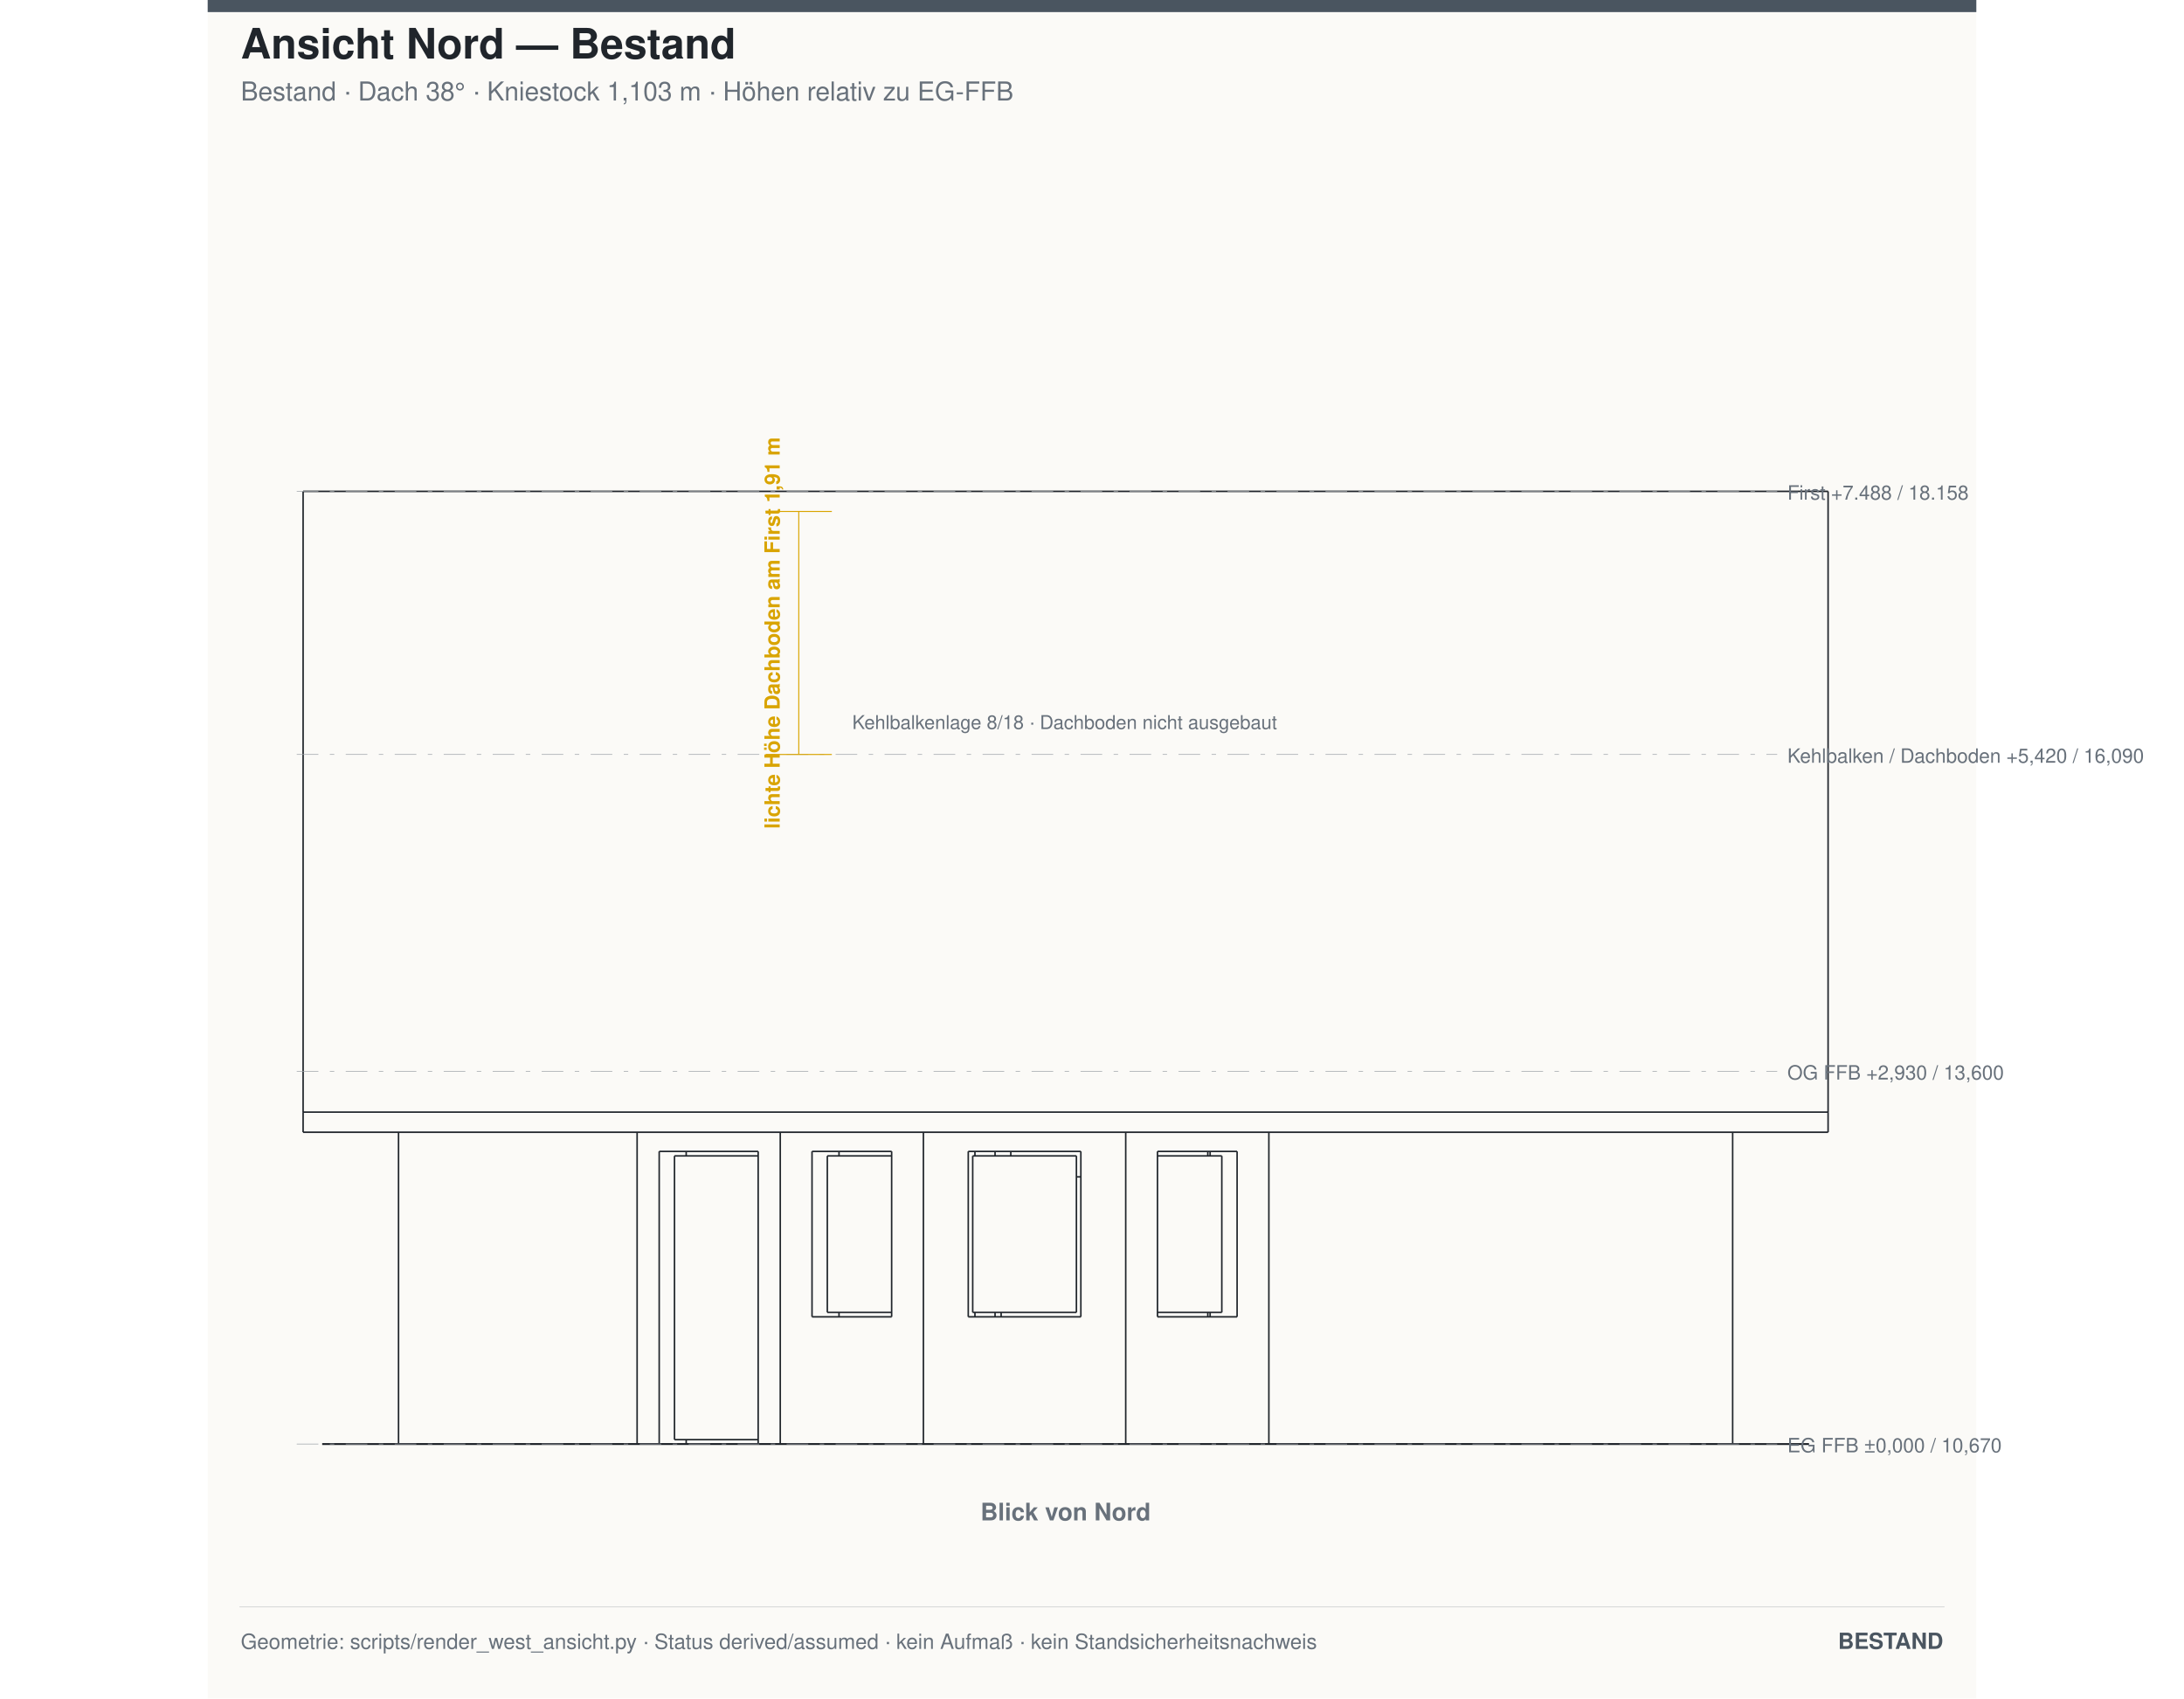
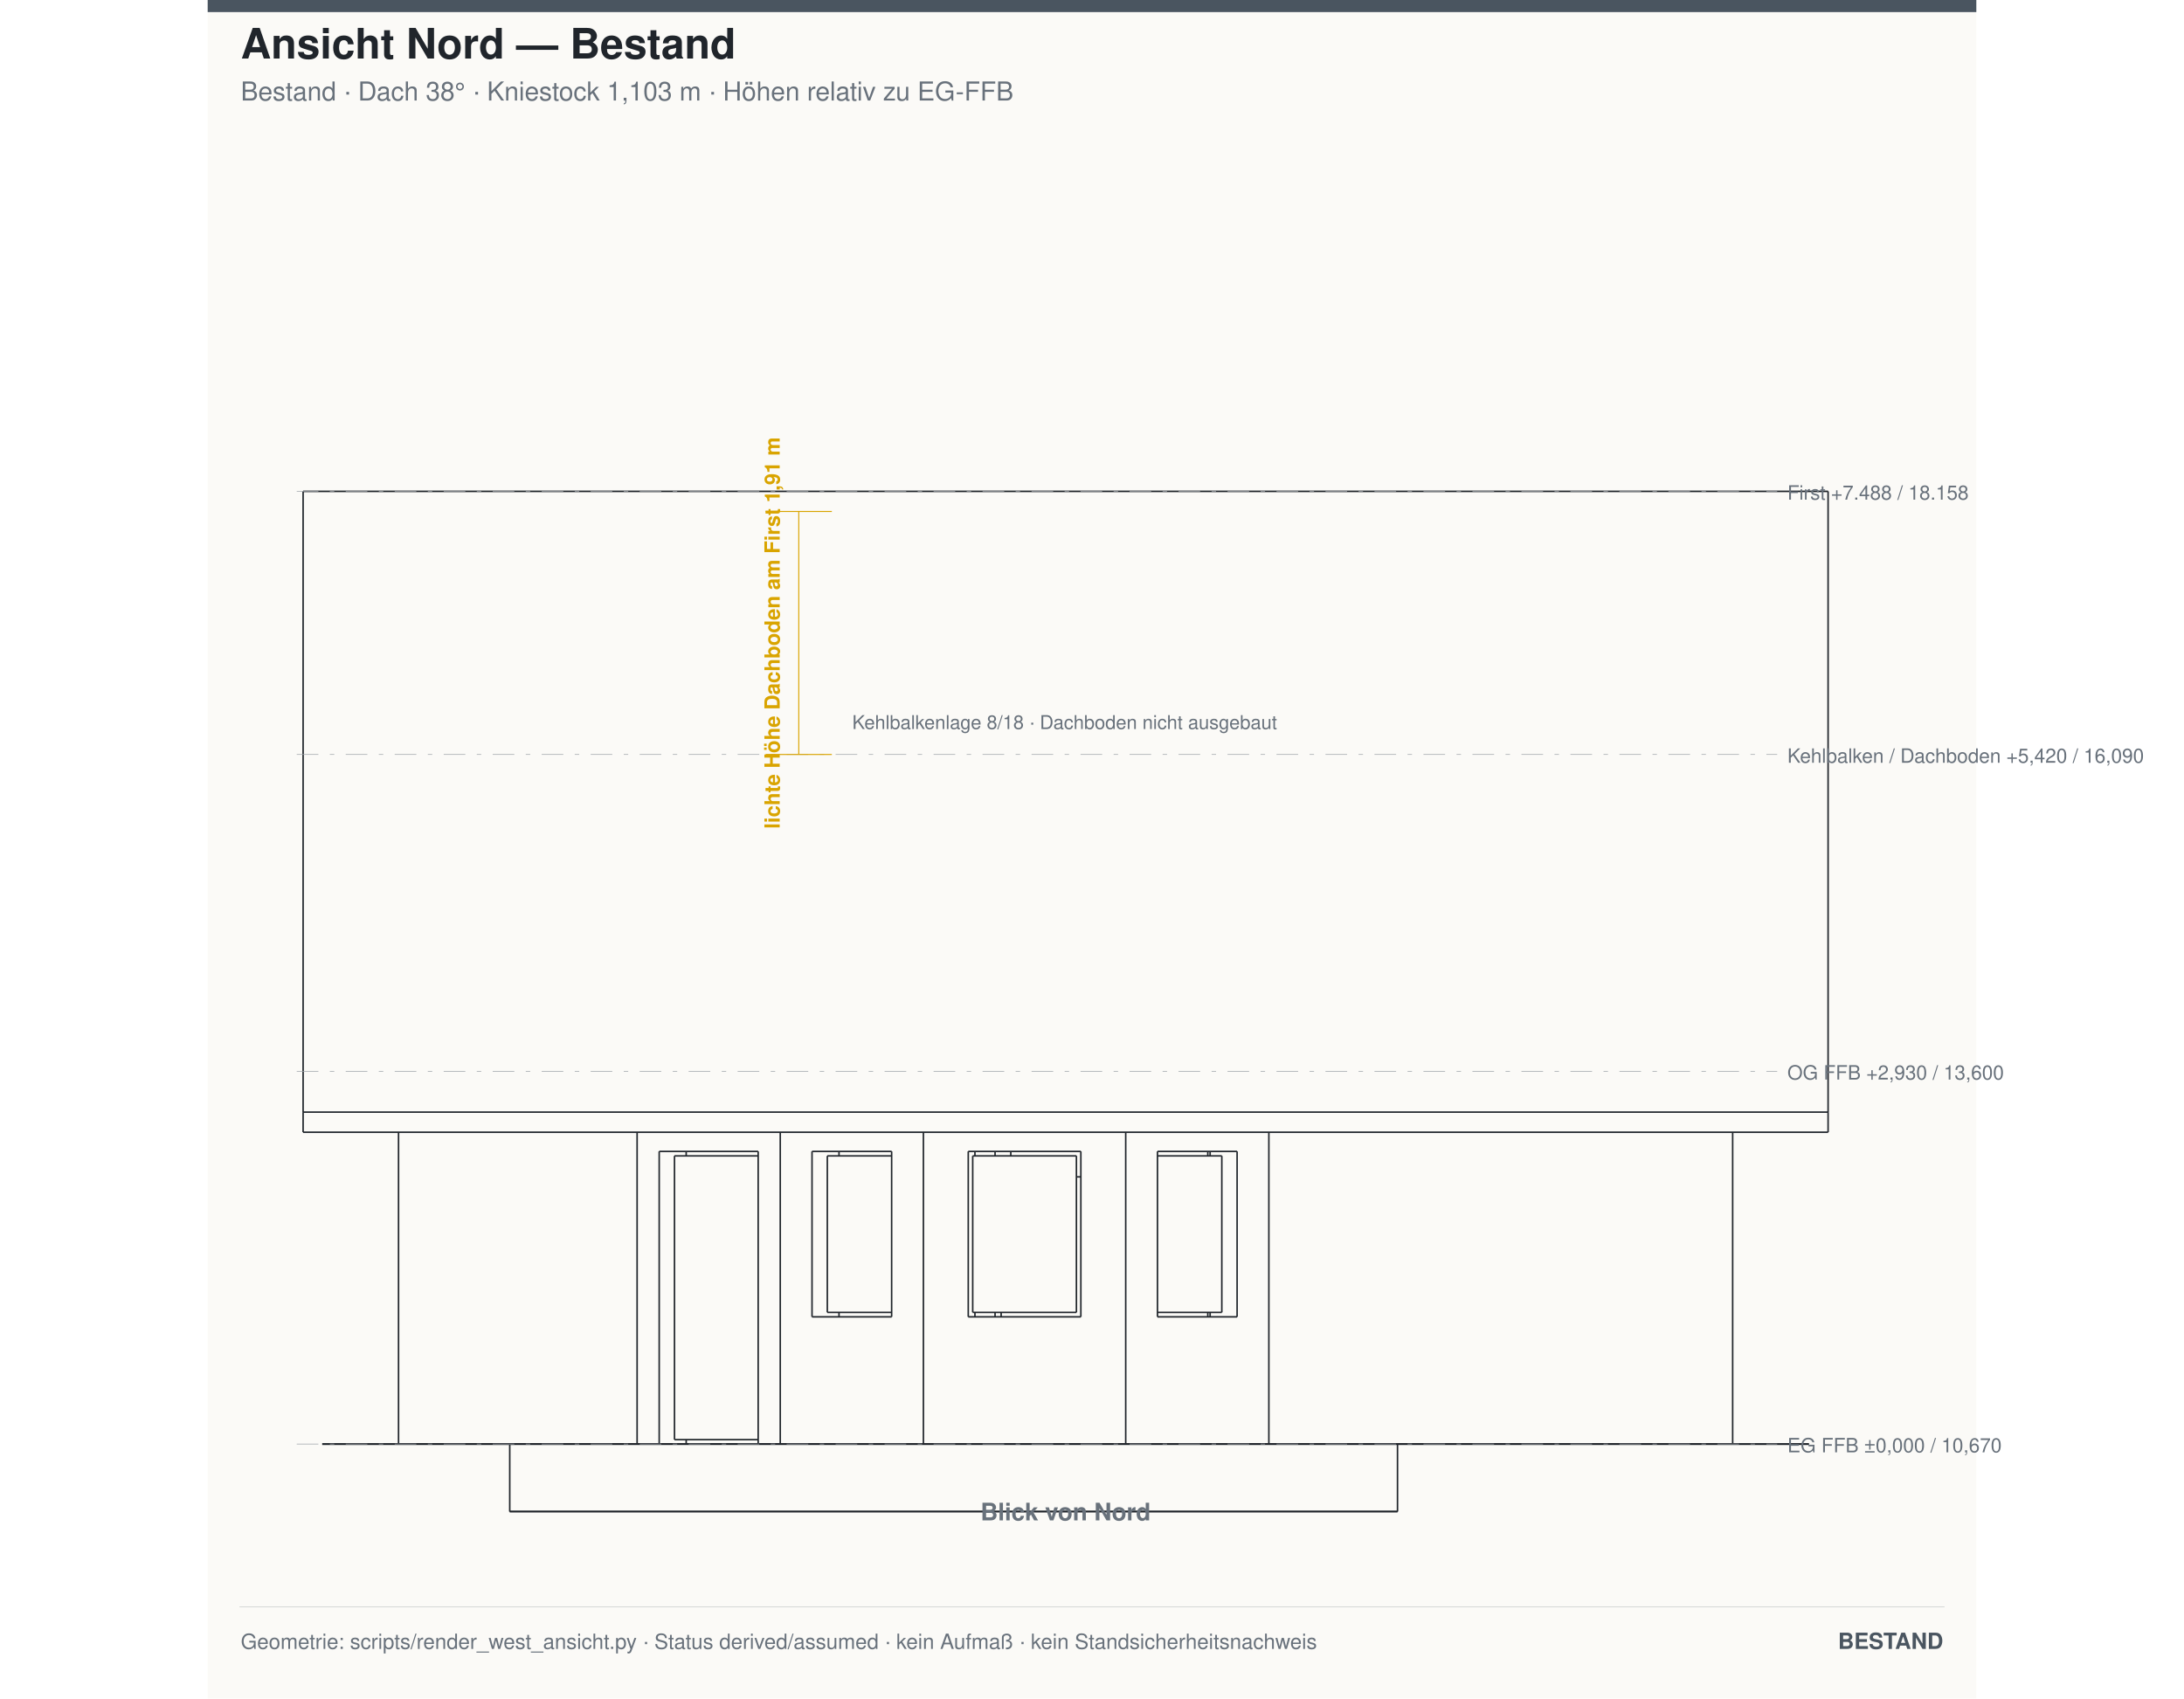
<svg xmlns="http://www.w3.org/2000/svg" width="1800" height="1400" viewBox="-1500 -11350 13900 13350">
  <g id="blattkopf" data-inhalt-oben="-10350">
    <rect x="-1500" y="-11350" width="13900" height="13350" fill="#fbfaf7" />
    <rect x="-1500" y="-11350" width="13900" height="95" fill="#4a5560" />
    <text x="-1240.0" y="-10890.0" font-family="Helvetica,Arial,sans-serif" font-size="330" text-anchor="start" fill="#20252b" font-weight="700">Ansicht Nord — Bestand</text>
    <text x="-1240.0" y="-10560.0" font-family="Helvetica,Arial,sans-serif" font-size="205" text-anchor="start" fill="#68717b" font-weight="400">Bestand · Dach 38° · Kniestock 1,103 m · Höhen relativ zu EG-FFB</text>
  </g>
  <g transform="matrix(0,-1,-1,0,0,0)">
    <g fill="none" stroke="#20252b" stroke-linecap="butt" stroke-linejoin="miter" stroke-width="12" transform="scale(1, -1)">
      <path id="1" d=" M 0 0 L 2450.9 0 " />
      <path id="2" d=" M 0 2260.72 L 0 2826.41 " />
      <path id="3" d=" M 0 10485 L 2450.9 10485 " />
      <path id="4" d=" M 0 2048.59 L 0 1875 " />
      <path id="5" d=" M 0 2048.59 L 0 2260.72 " />
      <path id="6" d=" M 0 1875 L 0 0 " />
      <path id="7" d=" M 0 1875 L 2450.9 1875 " />
      <path id="8" d=" M 0 6840 L 2450.9 6840 " />
      <path id="9" d=" M 0 10485 L 0 6840 " />
      <path id="10" d=" M 0 3000 L 0 2826.41 " />
      <path id="11" d=" M 2300 2826.41 L 0 2826.41 " />
      <path id="12" d=" M 2300 2826.41 L 2300 2048.59 " />
      <path id="13" d=" M 2300 2048.59 L 0 2048.59 " />
      <path id="14" d=" M 0 6840 L 0 5715 " />
      <path id="15" d=" M 0 5715 L 2450.9 5715 " />
      <path id="16" d=" M 2300 6590.39 L 2300 5964.61 " />
      <path id="17" d=" M 2300 5964.61 L 1000 5964.61 " />
      <path id="18" d=" M 1000 6590.39 L 1000 5964.61 " />
      <path id="19" d=" M 2300 6590.39 L 1000 6590.39 " />
      <path id="20" d=" M 0 3000 L 2450.9 3000 " />
      <path id="21" d=" M 0 5715 L 0 4125 " />
      <path id="22" d=" M 0 4125 L 2450.9 4125 " />
      <path id="23" d=" M 2300 5362.5 L 2300 4477.5 " />
      <path id="24" d=" M 2300 4477.5 L 1000 4477.5 " />
      <path id="25" d=" M 1000 5362.5 L 1000 4477.5 " />
      <path id="26" d=" M 2300 5362.5 L 1000 5362.5 " />
      <path id="27" d=" M 0 4125 L 0 3000 " />
      <path id="28" d=" M 2300 3875.39 L 2300 3249.61 " />
      <path id="29" d=" M 2300 3249.61 L 1000 3249.61 " />
      <path id="30" d=" M 1000 3875.39 L 1000 3249.61 " />
      <path id="31" d=" M 2300 3875.39 L 1000 3875.39 " />
      <path id="32" d=" M 2300 6378.26 L 2265 6378.26 " />
      <path id="33" d=" M 1035 6378.26 L 1000 6378.26 " />
      <path id="34" d=" M 2300 3461.74 L 2265 3461.74 " />
      <path id="35" d=" M 1035 3461.74 L 1000 3461.74 " />
      <path id="36" d=" M 2300 2260.72 L 2265 2260.72 " />
      <path id="37" d=" M 35 2260.72 L 0 2260.72 " />
      <path id="38" d=" M 2265 4811.87 L 2300 4811.87 " />
      <path id="39" d=" M 1000 4688.13 L 1035 4688.13 " />
      <path id="40" d=" M 2265 4688.13 L 2300 4688.13 " />
      <path id="41" d=" M 1000 4530 L 1035 4530 " />
      <path id="42" d=" M 2265 4530 L 2300 4530 " />
      <path id="43" d=" M 1000 6360 L 1035 6360 " />
      <path id="44" d=" M 2265 6360 L 2300 6360 " />
      <path id="45" d=" M 1035 6470.19 L 2265 6470.19 " />
      <path id="46" d=" M 1035 6470.19 L 1035 5964.61 " />
      <path id="47" d=" M 2265 6470.19 L 2265 5964.61 " />
      <path id="48" d=" M 1035 5327.5 L 2265 5327.5 " />
      <path id="49" d=" M 1035 4512.5 L 2265 4512.5 " />
      <path id="50" d=" M 1035 5327.5 L 1035 4512.5 " />
      <path id="51" d=" M 2265 5327.5 L 2265 4512.5 " />
      <path id="52" d=" M 1035 3369.81 L 2265 3369.81 " />
      <path id="53" d=" M 1035 3875.39 L 1035 3369.81 " />
      <path id="54" d=" M 2265 3875.39 L 2265 3369.81 " />
      <path id="55" d=" M 35 2168.8 L 2265 2168.8 " />
      <path id="56" d=" M 35 2826.41 L 35 2168.8 " />
      <path id="57" d=" M 2265 2826.41 L 2265 2168.8 " />
      <path id="58" d=" M 1000 4735.86 L 1035 4735.86 " />
      <path id="59" d=" M 2100 5327.5 L 2100 5362.5 " />
-       <path id="60" d=" M 2450.9 -750 L 2450.9 11235 " />
-       <path id="61" d=" M 2608.87 -750 L 2608.87 11235 " />
-       <path id="62" d=" M 2450.9 -750 L 2608.87 -750 " />
-       <path id="63" d=" M 2450.9 11235 L 2608.87 11235 " />
-       <path id="64" d=" M 7488 -750 L 7488 11235 " />
-       <path id="65" d=" M 2608.87 -750 L 7488 -750 " />
-       <path id="66" d=" M 2608.87 11235 L 7488 11235 " />
+       <path id="60" d=" M -530 874 L 0 874 " />
+       <path id="61" d=" M -530 7851 L 0 7851 " />
+       <path id="62" d=" M -530 874 L -530 7851 " />
+       <path id="63" d=" M 0 2260.72 L 0 2826.41 " />
+       <path id="64" d=" M -531 874 L -530 874 " />
+       <path id="65" d=" M -531 7851 L -530 7851 " />
+       <path id="66" d=" M -531 874 L -531 7851 " />
+       <path id="67" d=" M 2450.9 -750 L 2450.9 11235 " />
+       <path id="68" d=" M 2608.87 -750 L 2608.87 11235 " />
+       <path id="69" d=" M 2450.9 -750 L 2608.87 -750 " />
+       <path id="70" d=" M 2450.9 11235 L 2608.87 11235 " />
+       <path id="71" d=" M 7488 -750 L 7488 11235 " />
+       <path id="72" d=" M 2608.87 -750 L 7488 -750 " />
+       <path id="73" d=" M 2608.87 11235 L 7488 11235 " />
    </g>
  </g>
  <line x1="-600.0" y1="0.0" x2="11085.0" y2="0.0" stroke="#20252b" stroke-width="15" />
  <line x1="-800.0" y1="0.0" x2="10835.0" y2="0.0" stroke="#9da3a8" stroke-width="5" stroke-dasharray="170,90,35,90" />
  <text x="10915.0" y="65.0" font-family="Helvetica,Arial,sans-serif" font-size="155" text-anchor="start" fill="#68717b" font-weight="400">EG FFB ±0,000 / 10,670</text>
  <line x1="-800.0" y1="-2930.0" x2="10835.0" y2="-2930.0" stroke="#9da3a8" stroke-width="5" stroke-dasharray="170,90,35,90" />
  <text x="10915.0" y="-2865.0" font-family="Helvetica,Arial,sans-serif" font-size="155" text-anchor="start" fill="#68717b" font-weight="400">OG FFB +2,930 / 13,600</text>
  <line x1="-800.0" y1="-5420.0" x2="10835.0" y2="-5420.0" stroke="#9da3a8" stroke-width="5" stroke-dasharray="170,90,35,90" />
  <text x="10915.0" y="-5355.0" font-family="Helvetica,Arial,sans-serif" font-size="155" text-anchor="start" fill="#68717b" font-weight="400">Kehlbalken / Dachboden +5,420 / 16,090</text>
  <line x1="-800.0" y1="-7488.0" x2="10835.0" y2="-7488.0" stroke="#9da3a8" stroke-width="5" stroke-dasharray="170,90,35,90" />
  <text x="10915.0" y="-7423.0" font-family="Helvetica,Arial,sans-serif" font-size="155" text-anchor="start" fill="#68717b" font-weight="400">First +7.488 / 18.158</text>
  <text x="5242.5" y="600.0" font-family="Helvetica,Arial,sans-serif" font-size="190" text-anchor="middle" fill="#68717b" font-weight="700">Blick von Nord</text>
  <line x1="3145.5" y1="-5420.0" x2="3145.5" y2="-7330.0" stroke="#d9a400" stroke-width="8" />
  <line x1="2885.5" y1="-5420.0" x2="3405.5" y2="-5420.0" stroke="#d9a400" stroke-width="8" />
  <line x1="2885.5" y1="-7330.0" x2="3405.5" y2="-7330.0" stroke="#d9a400" stroke-width="8" />
  <g transform="rotate(-90 2995.5 -6375.0)">
    <text x="2995.5" y="-6375.0" font-family="Helvetica,Arial,sans-serif" font-size="165" text-anchor="middle" fill="#d9a400" font-weight="700">lichte Höhe Dachboden am First 1,91 m</text>
  </g>
  <text x="3565.5" y="-5620.0" font-family="Helvetica,Arial,sans-serif" font-size="150" text-anchor="start" fill="#68717b" font-weight="400">Kehlbalkenlage 8/18 · Dachboden nicht ausgebaut</text>
  <g id="blattquelle">
    <line x1="-1250.0" y1="1280.0" x2="12150.0" y2="1280.0" stroke="#c7c9cb" stroke-width="5" />
    <text x="-1240.0" y="1610.0" font-family="Helvetica,Arial,sans-serif" font-size="165" text-anchor="start" fill="#68717b" font-weight="400">Geometrie: scripts/render_west_ansicht.py · Status derived/assumed · kein Aufmaß · kein Standsicherheitsnachweis</text>
    <text x="12140.0" y="1610.0" font-family="Helvetica,Arial,sans-serif" font-size="175" text-anchor="end" fill="#4a5560" font-weight="700">BESTAND</text>
  </g>
</svg>
